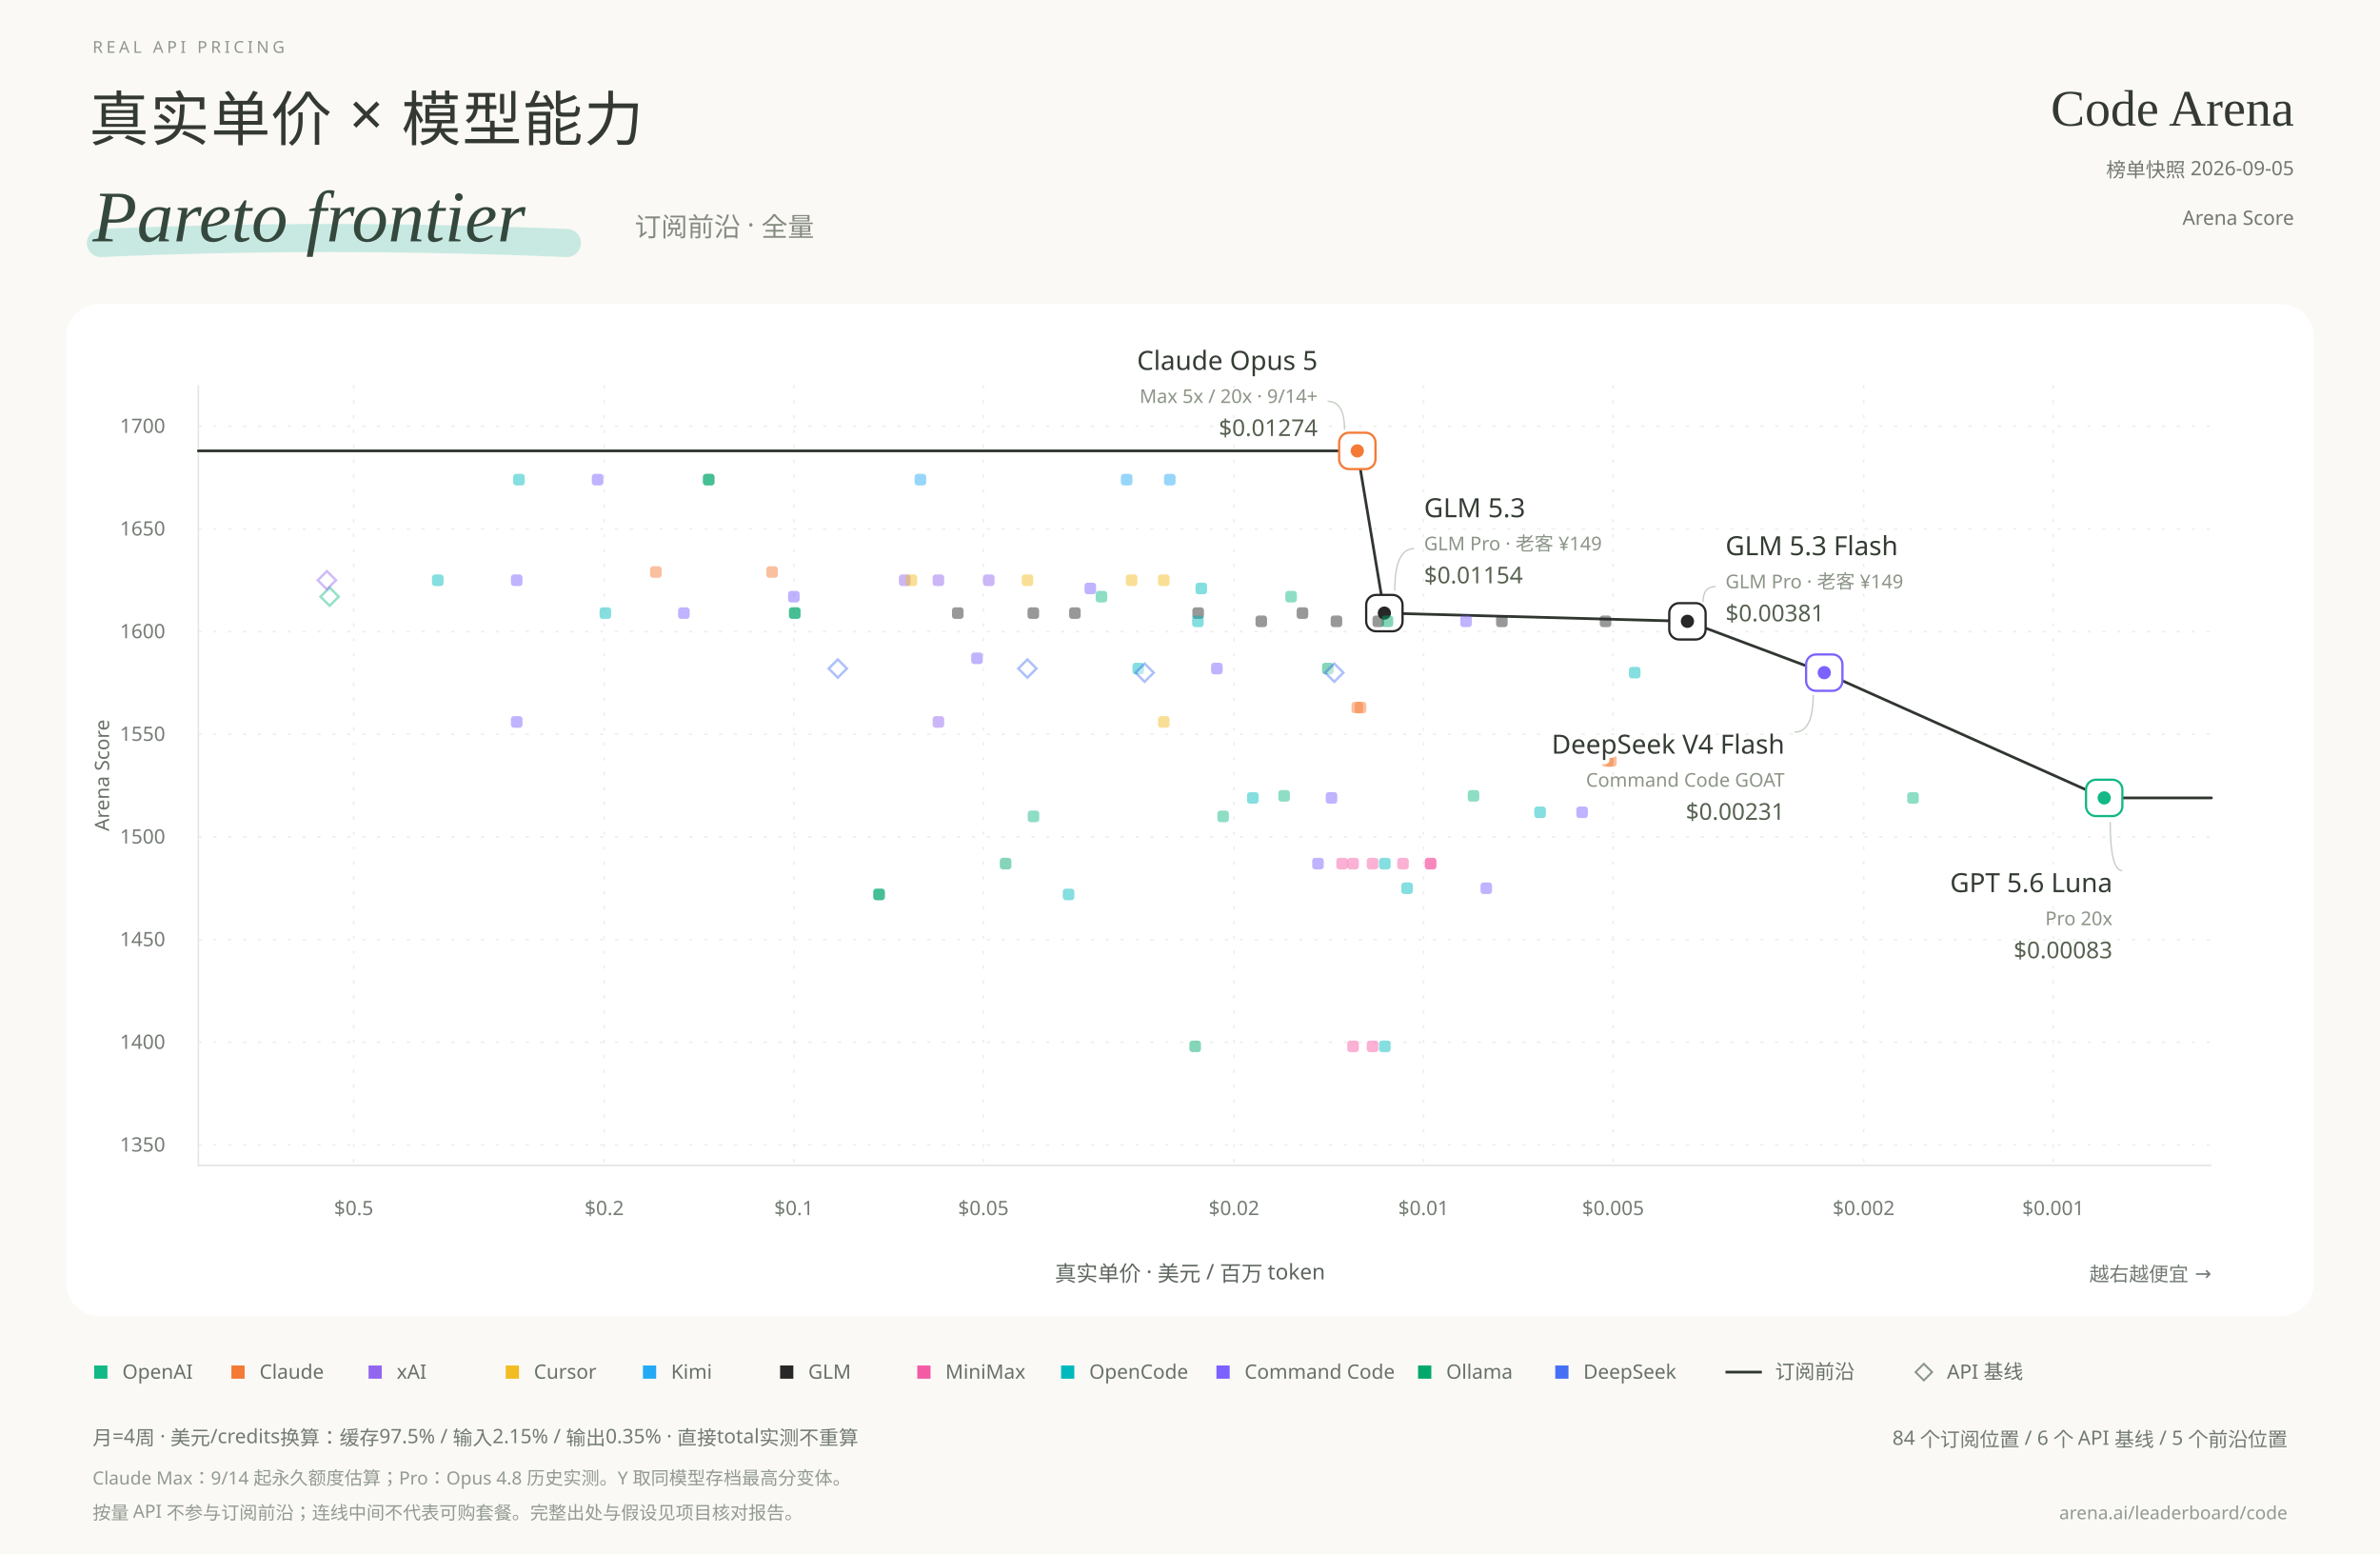
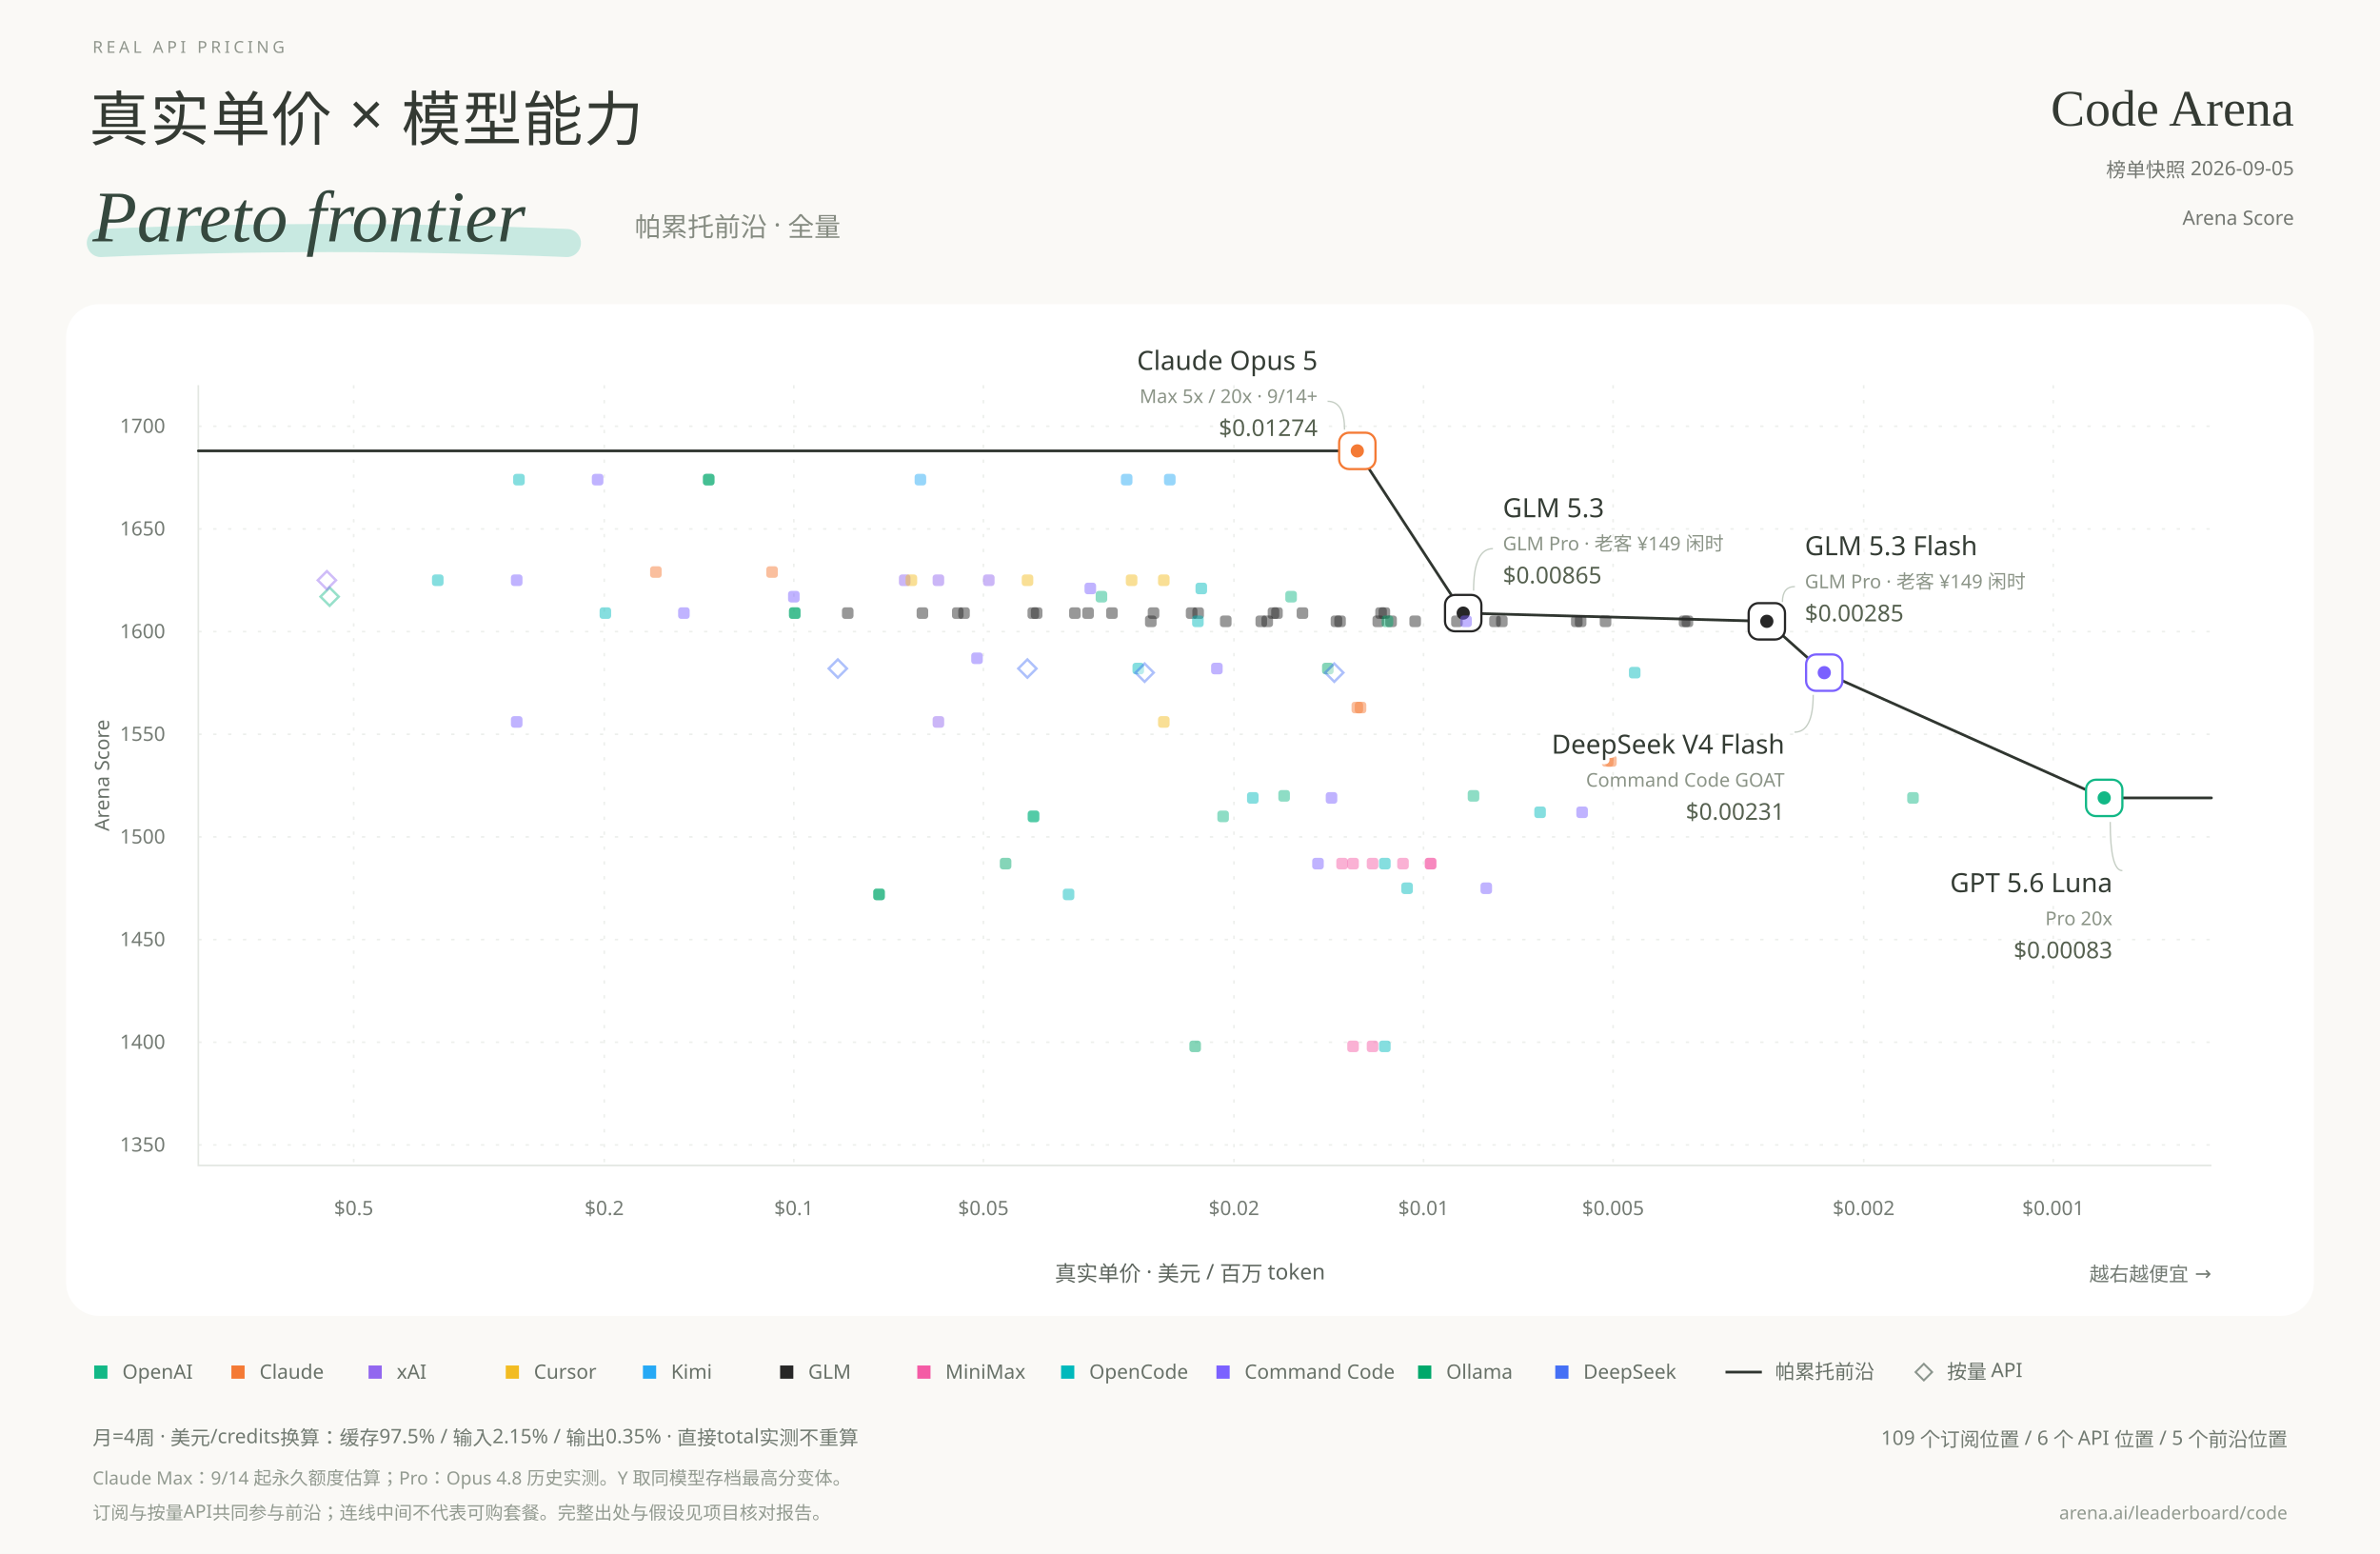
<svg xmlns="http://www.w3.org/2000/svg" width="1440" height="940" viewBox="0 0 1440 940" role="img" aria-labelledby="title desc">
  <style>text{font-family:"Microsoft YaHei","Segoe UI",sans-serif} .serif{font-family:"Times New Roman",serif} .number{font-family:"Segoe UI",sans-serif;font-variant-numeric:tabular-nums} .label-name{paint-order:stroke;stroke:#fff;stroke-width:5px;stroke-linejoin:round} .point:hover{opacity:1}</style>
  <rect width="1440" height="940" fill="#FAF9F6" />
  <text x="56.000" y="32.000" font-size="10" fill="#90968D" text-anchor="start" font-weight="400" letter-spacing="2.1">REAL API PRICING</text>
  <text x="54.000" y="85.000" font-size="36" fill="#343A33" text-anchor="start" font-weight="300" letter-spacing=".8">真实单价 × 模型能力</text>
  <path d="M61 147 Q197 141 343 147" stroke="#9FDDD0" stroke-width="17" stroke-linecap="round" opacity=".55" fill="none" />
  <text x="56.000" y="146.000" font-size="44" fill="#35483E" text-anchor="start" font-weight="400" class="serif" font-style="italic">Pareto frontier</text>
-   <text x="384.000" y="143.000" font-size="16" fill="#858B81" text-anchor="start" font-weight="300">订阅前沿 · 全量</text>
+   <text x="384.000" y="143.000" font-size="16" fill="#858B81" text-anchor="start" font-weight="300">帕累托前沿 · 全量</text>
  <text x="1388.000" y="76.000" font-size="31" fill="#343A33" text-anchor="end" font-weight="400" class="serif">Code Arena</text>
  <text x="1388.000" y="107.000" font-size="12" fill="#737771" text-anchor="end" font-weight="400">榜单快照  2026-09-05</text>
  <text x="1388.000" y="136.000" font-size="12" fill="#737771" text-anchor="end" font-weight="400">Arena Score</text>
  <rect x="40" y="184" width="1360" height="612" rx="20" fill="#FFFFFF" />
  <path d="M1242.299 233V705" stroke="#E8EBE7" stroke-dasharray="2 7" opacity=".8" />
  <text x="1242.299" y="735.000" font-size="12" fill="#747B74" text-anchor="middle" font-weight="400" class="number">$0.001</text>
  <path d="M1127.607 233V705" stroke="#E8EBE7" stroke-dasharray="2 7" opacity=".8" />
  <text x="1127.607" y="735.000" font-size="12" fill="#747B74" text-anchor="middle" font-weight="400" class="number">$0.002</text>
  <path d="M975.991 233V705" stroke="#E8EBE7" stroke-dasharray="2 7" opacity=".8" />
  <text x="975.991" y="735.000" font-size="12" fill="#747B74" text-anchor="middle" font-weight="400" class="number">$0.005</text>
  <path d="M861.299 233V705" stroke="#E8EBE7" stroke-dasharray="2 7" opacity=".8" />
  <text x="861.299" y="735.000" font-size="12" fill="#747B74" text-anchor="middle" font-weight="400" class="number">$0.01</text>
  <path d="M746.606 233V705" stroke="#E8EBE7" stroke-dasharray="2 7" opacity=".8" />
  <text x="746.606" y="735.000" font-size="12" fill="#747B74" text-anchor="middle" font-weight="400" class="number">$0.02</text>
  <path d="M594.991 233V705" stroke="#E8EBE7" stroke-dasharray="2 7" opacity=".8" />
  <text x="594.991" y="735.000" font-size="12" fill="#747B74" text-anchor="middle" font-weight="400" class="number">$0.05</text>
  <path d="M480.299 233V705" stroke="#E8EBE7" stroke-dasharray="2 7" opacity=".8" />
  <text x="480.299" y="735.000" font-size="12" fill="#747B74" text-anchor="middle" font-weight="400" class="number">$0.1</text>
  <path d="M365.606 233V705" stroke="#E8EBE7" stroke-dasharray="2 7" opacity=".8" />
  <text x="365.606" y="735.000" font-size="12" fill="#747B74" text-anchor="middle" font-weight="400" class="number">$0.2</text>
  <path d="M213.991 233V705" stroke="#E8EBE7" stroke-dasharray="2 7" opacity=".8" />
  <text x="213.991" y="735.000" font-size="12" fill="#747B74" text-anchor="middle" font-weight="400" class="number">$0.5</text>
  <path d="M120 692.579H1338" stroke="#E8EBE7" stroke-dasharray="2 7" opacity=".8" />
  <text x="100.000" y="696.579" font-size="12" fill="#747B74" text-anchor="end" font-weight="400" class="number">1350</text>
  <path d="M120 630.474H1338" stroke="#E8EBE7" stroke-dasharray="2 7" opacity=".8" />
  <text x="100.000" y="634.474" font-size="12" fill="#747B74" text-anchor="end" font-weight="400" class="number">1400</text>
  <path d="M120 568.368H1338" stroke="#E8EBE7" stroke-dasharray="2 7" opacity=".8" />
  <text x="100.000" y="572.368" font-size="12" fill="#747B74" text-anchor="end" font-weight="400" class="number">1450</text>
  <path d="M120 506.263H1338" stroke="#E8EBE7" stroke-dasharray="2 7" opacity=".8" />
  <text x="100.000" y="510.263" font-size="12" fill="#747B74" text-anchor="end" font-weight="400" class="number">1500</text>
  <path d="M120 444.158H1338" stroke="#E8EBE7" stroke-dasharray="2 7" opacity=".8" />
  <text x="100.000" y="448.158" font-size="12" fill="#747B74" text-anchor="end" font-weight="400" class="number">1550</text>
  <path d="M120 382.053H1338" stroke="#E8EBE7" stroke-dasharray="2 7" opacity=".8" />
  <text x="100.000" y="386.053" font-size="12" fill="#747B74" text-anchor="end" font-weight="400" class="number">1600</text>
  <path d="M120 319.947H1338" stroke="#E8EBE7" stroke-dasharray="2 7" opacity=".8" />
  <text x="100.000" y="323.947" font-size="12" fill="#747B74" text-anchor="end" font-weight="400" class="number">1650</text>
  <path d="M120 257.842H1338" stroke="#E8EBE7" stroke-dasharray="2 7" opacity=".8" />
  <text x="100.000" y="261.842" font-size="12" fill="#747B74" text-anchor="end" font-weight="400" class="number">1700</text>
  <path d="M120 233V705H1338" fill="none" stroke="#E3E7E2" />
  <text x="66.000" y="469.000" font-size="12" fill="#697169" text-anchor="middle" font-weight="400" transform="rotate(-90 66 469.0)">Arena Score</text>
  <text x="720.000" y="775.000" font-size="13" fill="#5D655E" text-anchor="middle" font-weight="400">真实单价 · 美元 / 百万 token</text>
  <text x="1338.000" y="775.000" font-size="12" fill="#737B74" text-anchor="end" font-weight="400">越右越便宜 →</text>
-   <path id="frontier" d="M120.000,272.747 L821.229,272.747 L837.598,370.874 L1020.966,375.842 L1103.763,406.895 L1273.130,482.663 L1338.000,482.663" fill="none" stroke="#303630" stroke-width="1.65" stroke-linecap="round" stroke-linejoin="round" />
+   <path id="frontier" d="M120.000,272.747 L821.229,272.747 L885.296,370.874 L1069.003,375.842 L1103.763,406.895 L1273.130,482.663 L1338.000,482.663" fill="none" stroke="#303630" stroke-width="1.65" stroke-linecap="round" stroke-linejoin="round" />
  <g class="point" data-billing="subscription" data-frontier="false" data-price="0.03247" data-score="1617" data-x="666.424" data-y="360.937" transform="translate(666.424 360.937)">
    <rect x="-3.5" y="-3.5" width="7" height="7" rx="1.8" fill="#12B886" opacity=".48" />
  </g>
  <g class="point" data-billing="subscription" data-frontier="false" data-price="0.01623" data-score="1617" data-x="781.167" data-y="360.937" transform="translate(781.167 360.937)">
    <rect x="-3.5" y="-3.5" width="7" height="7" rx="1.8" fill="#12B886" opacity=".48" />
  </g>
  <g class="point" data-billing="subscription" data-frontier="false" data-price="0.01259" data-score="1563" data-x="823.189" data-y="428.011" transform="translate(823.189 428.011)">
    <rect x="-3.5" y="-3.5" width="7" height="7" rx="1.8" fill="#F47A35" opacity=".48" />
  </g>
  <g class="point" data-billing="subscription" data-frontier="true" data-price="0.01274" data-score="1688" data-x="821.229" data-y="272.747" transform="translate(821.229 272.747)">
    <rect x="-11" y="-11" width="22" height="22" rx="6" fill="#FFF" stroke="#F47A35" stroke-width="1.35" />
    <circle r="4" fill="#F47A35" />
  </g>
  <g class="point" data-billing="subscription" data-frontier="false" data-price="0.05894" data-score="1625" data-x="567.772" data-y="351.000" transform="translate(567.772 351.000)">
    <rect x="-3.5" y="-3.5" width="7" height="7" rx="1.8" fill="#9267EF" opacity=".48" />
  </g>
  <g class="point" data-billing="subscription" data-frontier="false" data-price="0.04902" data-score="1625" data-x="598.267" data-y="351.000" transform="translate(598.267 351.000)">
    <rect x="-3.5" y="-3.5" width="7" height="7" rx="1.8" fill="#9267EF" opacity=".48" />
  </g>
  <g class="point" data-billing="subscription" data-frontier="false" data-price="0.06667" data-score="1625" data-x="547.381" data-y="351.000" transform="translate(547.381 351.000)">
    <rect x="-3.5" y="-3.5" width="7" height="7" rx="1.8" fill="#9267EF" opacity=".48" />
  </g>
  <g class="point" data-billing="subscription" data-frontier="false" data-price="0.02585" data-score="1625" data-x="704.151" data-y="351.000" transform="translate(704.151 351.000)">
    <rect x="-3.5" y="-3.5" width="7" height="7" rx="1.8" fill="#F2BC22" opacity=".48" />
  </g>
  <g class="point" data-billing="subscription" data-frontier="false" data-price="0.06506" data-score="1625" data-x="551.426" data-y="351.000" transform="translate(551.426 351.000)">
    <rect x="-3.5" y="-3.5" width="7" height="7" rx="1.8" fill="#F2BC22" opacity=".48" />
  </g>
  <g class="point" data-billing="subscription" data-frontier="false" data-price="0.04255" data-score="1625" data-x="621.688" data-y="351.000" transform="translate(621.688 351.000)">
    <rect x="-3.5" y="-3.5" width="7" height="7" rx="1.8" fill="#F2BC22" opacity=".48" />
  </g>
  <g class="point" data-billing="subscription" data-frontier="false" data-price="0.02908" data-score="1625" data-x="684.669" data-y="351.000" transform="translate(684.669 351.000)">
    <rect x="-3.5" y="-3.5" width="7" height="7" rx="1.8" fill="#F2BC22" opacity=".48" />
  </g>
  <g class="point" data-billing="subscription" data-frontier="false" data-price="0.02529" data-score="1674" data-x="707.775" data-y="290.137" transform="translate(707.775 290.137)">
    <rect x="-3.5" y="-3.5" width="7" height="7" rx="1.8" fill="#26A9F5" opacity=".48" />
  </g>
  <g class="point" data-billing="subscription" data-frontier="false" data-price="0.06295" data-score="1674" data-x="556.881" data-y="290.137" transform="translate(556.881 290.137)">
    <rect x="-3.5" y="-3.5" width="7" height="7" rx="1.8" fill="#26A9F5" opacity=".48" />
  </g>
  <g class="point" data-billing="subscription" data-frontier="false" data-price="0.02961" data-score="1674" data-x="681.681" data-y="290.137" transform="translate(681.681 290.137)">
    <rect x="-3.5" y="-3.5" width="7" height="7" rx="1.8" fill="#26A9F5" opacity=".48" />
  </g>
+   <g class="point" data-billing="subscription" data-frontier="false" data-price="0.08211" data-score="1609" data-x="512.914" data-y="370.874" transform="translate(512.914 370.874)">
+     <rect x="-3.5" y="-3.5" width="7" height="7" rx="1.8" fill="#272727" opacity=".48" />
+   </g>
  <g class="point" data-billing="subscription" data-frontier="false" data-price="0.05491" data-score="1609" data-x="579.492" data-y="370.874" transform="translate(579.492 370.874)">
    <rect x="-3.5" y="-3.5" width="7" height="7" rx="1.8" fill="#272727" opacity=".48" />
  </g>
+   <g class="point" data-billing="subscription" data-frontier="false" data-price="0.04115" data-score="1609" data-x="627.224" data-y="370.874" transform="translate(627.224 370.874)">
+     <rect x="-3.5" y="-3.5" width="7" height="7" rx="1.8" fill="#272727" opacity=".48" />
+   </g>
+   <g class="point" data-billing="subscription" data-frontier="false" data-price="0.02711" data-score="1605" data-x="696.276" data-y="375.842" transform="translate(696.276 375.842)">
+     <rect x="-3.5" y="-3.5" width="7" height="7" rx="1.8" fill="#272727" opacity=".48" />
+   </g>
  <g class="point" data-billing="subscription" data-frontier="false" data-price="0.0181" data-score="1605" data-x="763.123" data-y="375.842" transform="translate(763.123 375.842)">
    <rect x="-3.5" y="-3.5" width="7" height="7" rx="1.8" fill="#272727" opacity=".48" />
  </g>
+   <g class="point" data-billing="subscription" data-frontier="false" data-price="0.01357" data-score="1605" data-x="810.786" data-y="375.842" transform="translate(810.786 375.842)">
+     <rect x="-3.5" y="-3.5" width="7" height="7" rx="1.8" fill="#272727" opacity=".48" />
+   </g>
+   <g class="point" data-billing="subscription" data-frontier="false" data-price="0.0341" data-score="1609" data-x="658.319" data-y="370.874" transform="translate(658.319 370.874)">
+     <rect x="-3.5" y="-3.5" width="7" height="7" rx="1.8" fill="#272727" opacity=".48" />
+   </g>
  <g class="point" data-billing="subscription" data-frontier="false" data-price="0.0228" data-score="1609" data-x="724.926" data-y="370.874" transform="translate(724.926 370.874)">
    <rect x="-3.5" y="-3.5" width="7" height="7" rx="1.8" fill="#272727" opacity=".48" />
  </g>
+   <g class="point" data-billing="subscription" data-frontier="false" data-price="0.01709" data-score="1609" data-x="772.624" data-y="370.874" transform="translate(772.624 370.874)">
+     <rect x="-3.5" y="-3.5" width="7" height="7" rx="1.8" fill="#272727" opacity=".48" />
+   </g>
+   <g class="point" data-billing="subscription" data-frontier="false" data-price="0.01126" data-score="1605" data-x="841.663" data-y="375.842" transform="translate(841.663 375.842)">
+     <rect x="-3.5" y="-3.5" width="7" height="7" rx="1.8" fill="#272727" opacity=".48" />
+   </g>
  <g class="point" data-billing="subscription" data-frontier="false" data-price="0.00751" data-score="1605" data-x="908.680" data-y="375.842" transform="translate(908.680 375.842)">
    <rect x="-3.5" y="-3.5" width="7" height="7" rx="1.8" fill="#272727" opacity=".48" />
  </g>
+   <g class="point" data-billing="subscription" data-frontier="false" data-price="0.00563" data-score="1605" data-x="956.355" data-y="375.842" transform="translate(956.355 375.842)">
+     <rect x="-3.5" y="-3.5" width="7" height="7" rx="1.8" fill="#272727" opacity=".48" />
+   </g>
+   <g class="point" data-billing="subscription" data-frontier="false" data-price="0.06249" data-score="1609" data-x="558.095" data-y="370.874" transform="translate(558.095 370.874)">
+     <rect x="-3.5" y="-3.5" width="7" height="7" rx="1.8" fill="#272727" opacity=".48" />
+   </g>
  <g class="point" data-billing="subscription" data-frontier="false" data-price="0.04166" data-score="1609" data-x="625.186" data-y="370.874" transform="translate(625.186 370.874)">
    <rect x="-3.5" y="-3.5" width="7" height="7" rx="1.8" fill="#272727" opacity=".48" />
  </g>
+   <g class="point" data-billing="subscription" data-frontier="false" data-price="0.03125" data-score="1609" data-x="672.761" data-y="370.874" transform="translate(672.761 370.874)">
+     <rect x="-3.5" y="-3.5" width="7" height="7" rx="1.8" fill="#272727" opacity=".48" />
+   </g>
+   <g class="point" data-billing="subscription" data-frontier="false" data-price="0.02061" data-score="1605" data-x="741.635" data-y="375.842" transform="translate(741.635 375.842)">
+     <rect x="-3.5" y="-3.5" width="7" height="7" rx="1.8" fill="#272727" opacity=".48" />
+   </g>
  <g class="point" data-billing="subscription" data-frontier="false" data-price="0.01375" data-score="1605" data-x="808.606" data-y="375.842" transform="translate(808.606 375.842)">
    <rect x="-3.5" y="-3.5" width="7" height="7" rx="1.8" fill="#272727" opacity=".48" />
  </g>
-   <g class="point" data-billing="subscription" data-frontier="true" data-price="0.01154" data-score="1609" data-x="837.598" data-y="370.874" transform="translate(837.598 370.874)">
+   <g class="point" data-billing="subscription" data-frontier="false" data-price="0.01031" data-score="1605" data-x="856.247" data-y="375.842" transform="translate(856.247 375.842)">
+     <rect x="-3.5" y="-3.5" width="7" height="7" rx="1.8" fill="#272727" opacity=".48" />
+   </g>
+   <g class="point" data-billing="subscription" data-frontier="false" data-price="0.01731" data-score="1609" data-x="770.508" data-y="370.874" transform="translate(770.508 370.874)">
+     <rect x="-3.5" y="-3.5" width="7" height="7" rx="1.8" fill="#272727" opacity=".48" />
+   </g>
+   <g class="point" data-billing="subscription" data-frontier="false" data-price="0.01154" data-score="1609" data-x="837.598" data-y="370.874" transform="translate(837.598 370.874)">
+     <rect x="-3.5" y="-3.5" width="7" height="7" rx="1.8" fill="#272727" opacity=".48" />
+   </g>
+   <g class="point" data-billing="subscription" data-frontier="true" data-price="0.00865" data-score="1609" data-x="885.296" data-y="370.874" transform="translate(885.296 370.874)">
    <rect x="-11" y="-11" width="22" height="22" rx="6" fill="#FFF" stroke="#272727" stroke-width="1.35" />
    <circle r="4" fill="#272727" />
  </g>
-   <g class="point" data-billing="subscription" data-frontier="true" data-price="0.00381" data-score="1605" data-x="1020.966" data-y="375.842" transform="translate(1020.966 375.842)">
+   <g class="point" data-billing="subscription" data-frontier="false" data-price="0.00571" data-score="1605" data-x="954.021" data-y="375.842" transform="translate(954.021 375.842)">
+     <rect x="-3.5" y="-3.5" width="7" height="7" rx="1.8" fill="#272727" opacity=".48" />
+   </g>
+   <g class="point" data-billing="subscription" data-frontier="false" data-price="0.00381" data-score="1605" data-x="1020.966" data-y="375.842" transform="translate(1020.966 375.842)">
+     <rect x="-3.5" y="-3.5" width="7" height="7" rx="1.8" fill="#272727" opacity=".48" />
+   </g>
+   <g class="point" data-billing="subscription" data-frontier="true" data-price="0.00285" data-score="1605" data-x="1069.003" data-y="375.842" transform="translate(1069.003 375.842)">
    <rect x="-11" y="-11" width="22" height="22" rx="6" fill="#FFF" stroke="#272727" stroke-width="1.35" />
    <circle r="4" fill="#272727" />
  </g>
+   <g class="point" data-billing="subscription" data-frontier="false" data-price="0.05367" data-score="1609" data-x="583.271" data-y="370.874" transform="translate(583.271 370.874)">
+     <rect x="-3.5" y="-3.5" width="7" height="7" rx="1.8" fill="#272727" opacity=".48" />
+   </g>
  <g class="point" data-billing="subscription" data-frontier="false" data-price="0.03578" data-score="1609" data-x="650.362" data-y="370.874" transform="translate(650.362 370.874)">
    <rect x="-3.5" y="-3.5" width="7" height="7" rx="1.8" fill="#272727" opacity=".48" />
  </g>
+   <g class="point" data-billing="subscription" data-frontier="false" data-price="0.02684" data-score="1609" data-x="697.933" data-y="370.874" transform="translate(697.933 370.874)">
+     <rect x="-3.5" y="-3.5" width="7" height="7" rx="1.8" fill="#272727" opacity=".48" />
+   </g>
+   <g class="point" data-billing="subscription" data-frontier="false" data-price="0.01771" data-score="1605" data-x="766.728" data-y="375.842" transform="translate(766.728 375.842)">
+     <rect x="-3.5" y="-3.5" width="7" height="7" rx="1.8" fill="#272727" opacity=".48" />
+   </g>
  <g class="point" data-billing="subscription" data-frontier="false" data-price="0.0118" data-score="1605" data-x="833.912" data-y="375.842" transform="translate(833.912 375.842)">
    <rect x="-3.5" y="-3.5" width="7" height="7" rx="1.8" fill="#272727" opacity=".48" />
  </g>
+   <g class="point" data-billing="subscription" data-frontier="false" data-price="0.00885" data-score="1605" data-x="881.513" data-y="375.842" transform="translate(881.513 375.842)">
+     <rect x="-3.5" y="-3.5" width="7" height="7" rx="1.8" fill="#272727" opacity=".48" />
+   </g>
+   <g class="point" data-billing="subscription" data-frontier="false" data-price="0.02335" data-score="1609" data-x="720.981" data-y="370.874" transform="translate(720.981 370.874)">
+     <rect x="-3.5" y="-3.5" width="7" height="7" rx="1.8" fill="#272727" opacity=".48" />
+   </g>
  <g class="point" data-billing="subscription" data-frontier="false" data-price="0.01557" data-score="1609" data-x="788.037" data-y="370.874" transform="translate(788.037 370.874)">
    <rect x="-3.5" y="-3.5" width="7" height="7" rx="1.8" fill="#272727" opacity=".48" />
  </g>
+   <g class="point" data-billing="subscription" data-frontier="false" data-price="0.01168" data-score="1609" data-x="835.603" data-y="370.874" transform="translate(835.603 370.874)">
+     <rect x="-3.5" y="-3.5" width="7" height="7" rx="1.8" fill="#272727" opacity=".48" />
+   </g>
+   <g class="point" data-billing="subscription" data-frontier="false" data-price="0.0077" data-score="1605" data-x="904.546" data-y="375.842" transform="translate(904.546 375.842)">
+     <rect x="-3.5" y="-3.5" width="7" height="7" rx="1.8" fill="#272727" opacity=".48" />
+   </g>
  <g class="point" data-billing="subscription" data-frontier="false" data-price="0.00514" data-score="1605" data-x="971.422" data-y="375.842" transform="translate(971.422 375.842)">
+     <rect x="-3.5" y="-3.5" width="7" height="7" rx="1.8" fill="#272727" opacity=".48" />
+   </g>
+   <g class="point" data-billing="subscription" data-frontier="false" data-price="0.00385" data-score="1605" data-x="1019.238" data-y="375.842" transform="translate(1019.238 375.842)">
    <rect x="-3.5" y="-3.5" width="7" height="7" rx="1.8" fill="#272727" opacity=".48" />
  </g>
  <g class="point" data-billing="subscription" data-frontier="false" data-price="0.01205" data-score="1487" data-x="830.443" data-y="522.411" transform="translate(830.443 522.411)">
    <rect x="-3.5" y="-3.5" width="7" height="7" rx="1.8" fill="#F45BA5" opacity=".48" />
  </g>
  <g class="point" data-billing="subscription" data-frontier="false" data-price="0.00975" data-score="1487" data-x="865.488" data-y="522.411" transform="translate(865.488 522.411)">
    <rect x="-3.5" y="-3.5" width="7" height="7" rx="1.8" fill="#F45BA5" opacity=".48" />
  </g>
  <g class="point" data-billing="subscription" data-frontier="false" data-price="0.00974" data-score="1487" data-x="865.658" data-y="522.411" transform="translate(865.658 522.411)">
    <rect x="-3.5" y="-3.5" width="7" height="7" rx="1.8" fill="#F45BA5" opacity=".48" />
  </g>
  <g class="point" data-billing="subscription" data-frontier="false" data-price="0.01294" data-score="1487" data-x="818.652" data-y="522.411" transform="translate(818.652 522.411)">
    <rect x="-3.5" y="-3.5" width="7" height="7" rx="1.8" fill="#F45BA5" opacity=".48" />
  </g>
  <g class="point" data-billing="subscription" data-frontier="false" data-price="0.01078" data-score="1487" data-x="848.871" data-y="522.411" transform="translate(848.871 522.411)">
    <rect x="-3.5" y="-3.5" width="7" height="7" rx="1.8" fill="#F45BA5" opacity=".48" />
  </g>
  <g class="point" data-billing="subscription" data-frontier="false" data-price="0.01347" data-score="1487" data-x="812.010" data-y="522.411" transform="translate(812.010 522.411)">
    <rect x="-3.5" y="-3.5" width="7" height="7" rx="1.8" fill="#F45BA5" opacity=".48" />
  </g>
  <g class="point" data-billing="subscription" data-frontier="false" data-price="0.36765" data-score="1625" data-x="264.868" data-y="351.000" transform="translate(264.868 351.000)">
    <rect x="-3.5" y="-3.5" width="7" height="7" rx="1.8" fill="#00B9BC" opacity=".48" />
  </g>
  <g class="point" data-billing="subscription" data-frontier="false" data-price="0.01867" data-score="1519" data-x="757.993" data-y="482.663" transform="translate(757.993 482.663)">
    <rect x="-3.5" y="-3.5" width="7" height="7" rx="1.8" fill="#00B9BC" opacity=".48" />
  </g>
  <g class="point" data-billing="subscription" data-frontier="false" data-price="0.02282" data-score="1605" data-x="724.781" data-y="375.842" transform="translate(724.781 375.842)">
    <rect x="-3.5" y="-3.5" width="7" height="7" rx="1.8" fill="#00B9BC" opacity=".48" />
  </g>
  <g class="point" data-billing="subscription" data-frontier="false" data-price="0.1992" data-score="1609" data-x="366.269" data-y="370.874" transform="translate(366.269 370.874)">
    <rect x="-3.5" y="-3.5" width="7" height="7" rx="1.8" fill="#00B9BC" opacity=".48" />
  </g>
  <g class="point" data-billing="subscription" data-frontier="false" data-price="0.27322" data-score="1674" data-x="313.987" data-y="290.137" transform="translate(313.987 290.137)">
    <rect x="-3.5" y="-3.5" width="7" height="7" rx="1.8" fill="#00B9BC" opacity=".48" />
  </g>
  <g class="point" data-billing="subscription" data-frontier="false" data-price="0.03662" data-score="1472" data-x="646.522" data-y="541.042" transform="translate(646.522 541.042)">
    <rect x="-3.5" y="-3.5" width="7" height="7" rx="1.8" fill="#00B9BC" opacity=".48" />
  </g>
  <g class="point" data-billing="subscription" data-frontier="false" data-price="0.01062" data-score="1475" data-x="851.345" data-y="537.316" transform="translate(851.345 537.316)">
    <rect x="-3.5" y="-3.5" width="7" height="7" rx="1.8" fill="#00B9BC" opacity=".48" />
  </g>
  <g class="point" data-billing="subscription" data-frontier="false" data-price="0.01152" data-score="1487" data-x="837.885" data-y="522.411" transform="translate(837.885 522.411)">
    <rect x="-3.5" y="-3.5" width="7" height="7" rx="1.8" fill="#00B9BC" opacity=".48" />
  </g>
  <g class="point" data-billing="subscription" data-frontier="false" data-price="0.01152" data-score="1398" data-x="837.885" data-y="632.958" transform="translate(837.885 632.958)">
    <rect x="-3.5" y="-3.5" width="7" height="7" rx="1.8" fill="#00B9BC" opacity=".48" />
  </g>
  <g class="point" data-billing="subscription" data-frontier="false" data-price="0.02838" data-score="1582" data-x="688.701" data-y="404.411" transform="translate(688.701 404.411)">
    <rect x="-3.5" y="-3.5" width="7" height="7" rx="1.8" fill="#00B9BC" opacity=".48" />
  </g>
  <g class="point" data-billing="subscription" data-frontier="false" data-price="0.00462" data-score="1580" data-x="989.070" data-y="406.895" transform="translate(989.070 406.895)">
    <rect x="-3.5" y="-3.5" width="7" height="7" rx="1.8" fill="#00B9BC" opacity=".48" />
  </g>
  <g class="point" data-billing="subscription" data-frontier="false" data-price="0.02254" data-score="1621" data-x="726.823" data-y="355.968" transform="translate(726.823 355.968)">
    <rect x="-3.5" y="-3.5" width="7" height="7" rx="1.8" fill="#00B9BC" opacity=".48" />
  </g>
  <g class="point" data-billing="subscription" data-frontier="false" data-price="0.00653" data-score="1512" data-x="931.817" data-y="491.358" transform="translate(931.817 491.358)">
    <rect x="-3.5" y="-3.5" width="7" height="7" rx="1.8" fill="#00B9BC" opacity=".48" />
  </g>
  <g class="point" data-billing="subscription" data-frontier="false" data-price="0.1" data-score="1617" data-x="480.299" data-y="360.937" transform="translate(480.299 360.937)">
    <rect x="-3.5" y="-3.5" width="7" height="7" rx="1.8" fill="#7B61FF" opacity=".48" />
  </g>
  <g class="point" data-billing="subscription" data-frontier="false" data-price="0.0056" data-score="1512" data-x="957.239" data-y="491.358" transform="translate(957.239 491.358)">
    <rect x="-3.5" y="-3.5" width="7" height="7" rx="1.8" fill="#7B61FF" opacity=".48" />
  </g>
  <g class="point" data-billing="subscription" data-frontier="true" data-price="0.00231" data-score="1580" data-x="1103.763" data-y="406.895" transform="translate(1103.763 406.895)">
    <rect x="-11" y="-11" width="22" height="22" rx="6" fill="#FFF" stroke="#7B61FF" stroke-width="1.35" />
    <circle r="4" fill="#7B61FF" />
  </g>
  <g class="point" data-billing="subscription" data-frontier="false" data-price="0.01471" data-score="1487" data-x="797.438" data-y="522.411" transform="translate(797.438 522.411)">
    <rect x="-3.5" y="-3.5" width="7" height="7" rx="1.8" fill="#7B61FF" opacity=".48" />
  </g>
  <g class="point" data-billing="subscription" data-frontier="false" data-price="0.00856" data-score="1605" data-x="887.026" data-y="375.842" transform="translate(887.026 375.842)">
    <rect x="-3.5" y="-3.5" width="7" height="7" rx="1.8" fill="#7B61FF" opacity=".48" />
  </g>
  <g class="point" data-billing="subscription" data-frontier="false" data-price="0.02129" data-score="1582" data-x="736.264" data-y="404.411" transform="translate(736.264 404.411)">
    <rect x="-3.5" y="-3.5" width="7" height="7" rx="1.8" fill="#7B61FF" opacity=".48" />
  </g>
  <g class="point" data-billing="subscription" data-frontier="false" data-price="0.014" data-score="1519" data-x="805.624" data-y="482.663" transform="translate(805.624 482.663)">
    <rect x="-3.5" y="-3.5" width="7" height="7" rx="1.8" fill="#7B61FF" opacity=".48" />
  </g>
  <g class="point" data-billing="subscription" data-frontier="false" data-price="0.00795" data-score="1475" data-x="899.259" data-y="537.316" transform="translate(899.259 537.316)">
    <rect x="-3.5" y="-3.5" width="7" height="7" rx="1.8" fill="#7B61FF" opacity=".48" />
  </g>
  <g class="point" data-billing="subscription" data-frontier="false" data-price="0.03382" data-score="1621" data-x="659.684" data-y="355.968" transform="translate(659.684 355.968)">
    <rect x="-3.5" y="-3.5" width="7" height="7" rx="1.8" fill="#7B61FF" opacity=".48" />
  </g>
  <g class="point" data-billing="subscription" data-frontier="false" data-price="0.14948" data-score="1609" data-x="413.783" data-y="370.874" transform="translate(413.783 370.874)">
    <rect x="-3.5" y="-3.5" width="7" height="7" rx="1.8" fill="#7B61FF" opacity=".48" />
  </g>
  <g class="point" data-billing="subscription" data-frontier="false" data-price="0.20492" data-score="1674" data-x="361.585" data-y="290.137" transform="translate(361.585 290.137)">
    <rect x="-3.5" y="-3.5" width="7" height="7" rx="1.8" fill="#7B61FF" opacity=".48" />
  </g>
  <g class="point" data-billing="subscription" data-frontier="false" data-price="0.27548" data-score="1556" data-x="312.624" data-y="436.705" transform="translate(312.624 436.705)">
    <rect x="-3.5" y="-3.5" width="7" height="7" rx="1.8" fill="#7B61FF" opacity=".48" />
  </g>
  <g class="point" data-billing="subscription" data-frontier="false" data-price="0.27548" data-score="1625" data-x="312.624" data-y="351.000" transform="translate(312.624 351.000)">
    <rect x="-3.5" y="-3.5" width="7" height="7" rx="1.8" fill="#7B61FF" opacity=".48" />
  </g>
  <g class="point" data-billing="subscription" data-frontier="false" data-price="0.05118" data-score="1587" data-x="591.132" data-y="398.200" transform="translate(591.132 398.200)">
    <rect x="-3.5" y="-3.5" width="7" height="7" rx="1.8" fill="#7B61FF" opacity=".48" />
  </g>
  <g class="point" data-billing="subscription" data-frontier="false" data-price="0.01419" data-score="1582" data-x="803.394" data-y="404.411" transform="translate(803.394 404.411)">
    <rect x="-3.5" y="-3.5" width="7" height="7" rx="1.8" fill="#00A86B" opacity=".48" />
  </g>
  <g class="point" data-billing="subscription" data-frontier="false" data-price="0.09965" data-score="1609" data-x="480.879" data-y="370.874" transform="translate(480.879 370.874)">
    <rect x="-3.5" y="-3.5" width="7" height="7" rx="1.8" fill="#00A86B" opacity=".48" />
  </g>
  <g class="point" data-billing="subscription" data-frontier="false" data-price="0.01141" data-score="1605" data-x="839.473" data-y="375.842" transform="translate(839.473 375.842)">
    <rect x="-3.5" y="-3.5" width="7" height="7" rx="1.8" fill="#00A86B" opacity=".48" />
  </g>
  <g class="point" data-billing="subscription" data-frontier="false" data-price="0.13652" data-score="1674" data-x="428.789" data-y="290.137" transform="translate(428.789 290.137)">
    <rect x="-3.5" y="-3.5" width="7" height="7" rx="1.8" fill="#00A86B" opacity=".48" />
  </g>
  <g class="point" data-billing="subscription" data-frontier="false" data-price="0.07323" data-score="1472" data-x="531.852" data-y="541.042" transform="translate(531.852 541.042)">
    <rect x="-3.5" y="-3.5" width="7" height="7" rx="1.8" fill="#00A86B" opacity=".48" />
  </g>
  <g class="point" data-billing="subscription" data-frontier="false" data-price="0.0461" data-score="1487" data-x="608.429" data-y="522.411" transform="translate(608.429 522.411)">
    <rect x="-3.5" y="-3.5" width="7" height="7" rx="1.8" fill="#00A86B" opacity=".48" />
  </g>
  <g class="point" data-billing="subscription" data-frontier="false" data-price="0.02305" data-score="1398" data-x="723.121" data-y="632.958" transform="translate(723.121 632.958)">
    <rect x="-3.5" y="-3.5" width="7" height="7" rx="1.8" fill="#00A86B" opacity=".48" />
  </g>
  <g class="point" data-billing="subscription" data-frontier="false" data-price="0.09967" data-score="1609" data-x="480.846" data-y="370.874" transform="translate(480.846 370.874)">
    <rect x="-3.5" y="-3.5" width="7" height="7" rx="1.8" fill="#00A86B" opacity=".48" />
  </g>
  <g class="point" data-billing="subscription" data-frontier="false" data-price="0.1365" data-score="1674" data-x="428.813" data-y="290.137" transform="translate(428.813 290.137)">
    <rect x="-3.5" y="-3.5" width="7" height="7" rx="1.8" fill="#00A86B" opacity=".48" />
  </g>
  <g class="point" data-billing="subscription" data-frontier="false" data-price="0.07322" data-score="1472" data-x="531.875" data-y="541.042" transform="translate(531.875 541.042)">
    <rect x="-3.5" y="-3.5" width="7" height="7" rx="1.8" fill="#00A86B" opacity=".48" />
  </g>
  <g class="point" data-billing="subscription" data-frontier="false" data-price="0.01665" data-score="1520" data-x="776.940" data-y="481.421" transform="translate(776.940 481.421)">
    <rect x="-3.5" y="-3.5" width="7" height="7" rx="1.8" fill="#12B886" opacity=".48" />
  </g>
  <g class="point" data-billing="subscription" data-frontier="false" data-price="0.00167" data-score="1519" data-x="1157.444" data-y="482.663" transform="translate(1157.444 482.663)">
    <rect x="-3.5" y="-3.5" width="7" height="7" rx="1.8" fill="#12B886" opacity=".48" />
  </g>
+   <g class="point" data-billing="subscription" data-frontier="false" data-price="0.04162" data-score="1510" data-x="625.345" data-y="493.842" transform="translate(625.345 493.842)">
+     <rect x="-3.5" y="-3.5" width="7" height="7" rx="1.8" fill="#12B886" opacity=".48" />
+   </g>
  <g class="point" data-billing="subscription" data-frontier="false" data-price="0.04163" data-score="1510" data-x="625.305" data-y="493.842" transform="translate(625.305 493.842)">
    <rect x="-3.5" y="-3.5" width="7" height="7" rx="1.8" fill="#12B886" opacity=".48" />
  </g>
  <g class="point" data-billing="subscription" data-frontier="false" data-price="0.00833" data-score="1520" data-x="891.533" data-y="481.421" transform="translate(891.533 481.421)">
    <rect x="-3.5" y="-3.5" width="7" height="7" rx="1.8" fill="#12B886" opacity=".48" />
  </g>
  <g class="point" data-billing="subscription" data-frontier="true" data-price="0.00083" data-score="1519" data-x="1273.130" data-y="482.663" transform="translate(1273.130 482.663)">
    <rect x="-11" y="-11" width="22" height="22" rx="6" fill="#FFF" stroke="#12B886" stroke-width="1.35" />
    <circle r="4" fill="#12B886" />
  </g>
  <g class="point" data-billing="subscription" data-frontier="false" data-price="0.02081" data-score="1510" data-x="740.037" data-y="493.842" transform="translate(740.037 493.842)">
    <rect x="-3.5" y="-3.5" width="7" height="7" rx="1.8" fill="#12B886" opacity=".48" />
  </g>
  <g class="point" data-billing="subscription" data-frontier="false" data-price="0.00504" data-score="1537" data-x="974.673" data-y="460.305" transform="translate(974.673 460.305)">
    <rect x="-3.5" y="-3.5" width="7" height="7" rx="1.8" fill="#F47A35" opacity=".48" />
  </g>
  <g class="point" data-billing="subscription" data-frontier="false" data-price="0.0051" data-score="1537" data-x="972.715" data-y="460.305" transform="translate(972.715 460.305)">
    <rect x="-3.5" y="-3.5" width="7" height="7" rx="1.8" fill="#F47A35" opacity=".48" />
  </g>
  <g class="point" data-billing="subscription" data-frontier="false" data-price="0.01274" data-score="1563" data-x="821.229" data-y="428.011" transform="translate(821.229 428.011)">
    <rect x="-3.5" y="-3.5" width="7" height="7" rx="1.8" fill="#F47A35" opacity=".48" />
  </g>
-   <g class="point" data-billing="subscription" data-frontier="false" data-price="0.16561" data-score="1629" data-x="396.827" data-y="346.032" transform="translate(396.827 346.032)">
+   <g class="point" data-billing="subscription" data-frontier="false" data-price="0.1656" data-score="1629" data-x="396.837" data-y="346.032" transform="translate(396.837 346.032)">
    <rect x="-3.5" y="-3.5" width="7" height="7" rx="1.8" fill="#F47A35" opacity=".48" />
  </g>
  <g class="point" data-billing="subscription" data-frontier="false" data-price="0.10828" data-score="1629" data-x="467.136" data-y="346.032" transform="translate(467.136 346.032)">
    <rect x="-3.5" y="-3.5" width="7" height="7" rx="1.8" fill="#F47A35" opacity=".48" />
  </g>
  <g class="point" data-billing="subscription" data-frontier="false" data-price="0.02585" data-score="1556" data-x="704.151" data-y="436.705" transform="translate(704.151 436.705)">
    <rect x="-3.5" y="-3.5" width="7" height="7" rx="1.8" fill="#F2BC22" opacity=".48" />
  </g>
  <g class="point" data-billing="subscription" data-frontier="false" data-price="0.05894" data-score="1556" data-x="567.772" data-y="436.705" transform="translate(567.772 436.705)">
    <rect x="-3.5" y="-3.5" width="7" height="7" rx="1.8" fill="#9267EF" opacity=".48" />
  </g>
  <g class="point" data-billing="subscription" data-frontier="false" data-price="0.01205" data-score="1398" data-x="830.443" data-y="632.958" transform="translate(830.443 632.958)">
    <rect x="-3.5" y="-3.5" width="7" height="7" rx="1.8" fill="#F45BA5" opacity=".48" />
  </g>
  <g class="point" data-billing="subscription" data-frontier="false" data-price="0.01294" data-score="1398" data-x="818.652" data-y="632.958" transform="translate(818.652 632.958)">
    <rect x="-3.5" y="-3.5" width="7" height="7" rx="1.8" fill="#F45BA5" opacity=".48" />
  </g>
  <g class="point" data-billing="metered" data-frontier="false" data-price="0.01386" data-score="1580" data-x="807.287" data-y="406.895" transform="translate(807.287 406.895)">
    <path d="M0 -5.5L5.5 0 0 5.5 -5.5 0Z" fill="white" stroke="#4570F5" stroke-width="1.5" opacity=".44" />
  </g>
  <g class="point" data-billing="metered" data-frontier="false" data-price="0.02773" data-score="1580" data-x="692.535" data-y="406.895" transform="translate(692.535 406.895)">
    <path d="M0 -5.5L5.5 0 0 5.5 -5.5 0Z" fill="white" stroke="#4570F5" stroke-width="1.5" opacity=".44" />
  </g>
  <g class="point" data-billing="metered" data-frontier="false" data-price="0.04257" data-score="1582" data-x="621.610" data-y="404.411" transform="translate(621.610 404.411)">
    <path d="M0 -5.5L5.5 0 0 5.5 -5.5 0Z" fill="white" stroke="#4570F5" stroke-width="1.5" opacity=".44" />
  </g>
  <g class="point" data-billing="metered" data-frontier="false" data-price="0.08514" data-score="1582" data-x="506.918" data-y="404.411" transform="translate(506.918 404.411)">
    <path d="M0 -5.5L5.5 0 0 5.5 -5.5 0Z" fill="white" stroke="#4570F5" stroke-width="1.5" opacity=".44" />
  </g>
  <g class="point" data-billing="metered" data-frontier="false" data-price="0.546" data-score="1617" data-x="199.428" data-y="360.937" transform="translate(199.428 360.937)">
    <path d="M0 -5.5L5.5 0 0 5.5 -5.5 0Z" fill="white" stroke="#12B886" stroke-width="1.5" opacity=".44" />
  </g>
  <g class="point" data-billing="metered" data-frontier="false" data-price="0.5515" data-score="1625" data-x="197.770" data-y="351.000" transform="translate(197.770 351.000)">
    <path d="M0 -5.5L5.5 0 0 5.5 -5.5 0Z" fill="white" stroke="#9267EF" stroke-width="1.5" opacity=".44" />
  </g>
  <g class="front-label" data-model="claude-opus-5">
    <path d="M813.512,259.885Q813.512,242.747 803.229,242.747" stroke="#C4CDC3" stroke-width=".8" fill="none" />
    <text x="797.229" y="223.747" font-size="16" fill="#343C34" text-anchor="end" font-weight="400" class="label-name">Claude Opus 5</text>
    <text x="797.229" y="243.747" font-size="11.5" fill="#8B9487" text-anchor="end" font-weight="400">Max 5x / 20x · 9/14+</text>
    <text x="797.229" y="263.747" font-size="14" fill="#566150" text-anchor="end" font-weight="400" class="number">$0.01274</text>
  </g>
  <g class="front-label" data-model="glm-5.3">
-     <path d="M843.884,357.254Q843.884,331.874 855.598,331.874" stroke="#C4CDC3" stroke-width=".8" fill="none" />
-     <text x="861.598" y="312.874" font-size="16" fill="#343C34" text-anchor="start" font-weight="400" class="label-name">GLM 5.3</text>
-     <text x="861.598" y="332.874" font-size="11.5" fill="#8B9487" text-anchor="start" font-weight="400">GLM Pro · 老客 ¥149</text>
-     <text x="861.598" y="352.874" font-size="14" fill="#566150" text-anchor="start" font-weight="400" class="number">$0.01154</text>
+     <path d="M891.582,357.254Q891.582,331.874 903.296,331.874" stroke="#C4CDC3" stroke-width=".8" fill="none" />
+     <text x="909.296" y="312.874" font-size="16" fill="#343C34" text-anchor="start" font-weight="400" class="label-name">GLM 5.3</text>
+     <text x="909.296" y="332.874" font-size="11.5" fill="#8B9487" text-anchor="start" font-weight="400">GLM Pro · 老客 ¥149 闲时</text>
+     <text x="909.296" y="352.874" font-size="14" fill="#566150" text-anchor="start" font-weight="400" class="number">$0.00865</text>
  </g>
  <g class="front-label" data-model="glm-5.3-flash">
-     <path d="M1030.404,364.183Q1030.404,354.842 1037.966,354.842" stroke="#C4CDC3" stroke-width=".8" fill="none" />
-     <text x="1043.966" y="335.842" font-size="16" fill="#343C34" text-anchor="start" font-weight="400" class="label-name">GLM 5.3 Flash</text>
-     <text x="1043.966" y="355.842" font-size="11.5" fill="#8B9487" text-anchor="start" font-weight="400">GLM Pro · 老客 ¥149</text>
-     <text x="1043.966" y="375.842" font-size="14" fill="#566150" text-anchor="start" font-weight="400" class="number">$0.00381</text>
+     <path d="M1078.441,364.183Q1078.441,354.842 1086.003,354.842" stroke="#C4CDC3" stroke-width=".8" fill="none" />
+     <text x="1092.003" y="335.842" font-size="16" fill="#343C34" text-anchor="start" font-weight="400" class="label-name">GLM 5.3 Flash</text>
+     <text x="1092.003" y="355.842" font-size="11.5" fill="#8B9487" text-anchor="start" font-weight="400">GLM Pro · 老客 ¥149 闲时</text>
+     <text x="1092.003" y="375.842" font-size="14" fill="#566150" text-anchor="start" font-weight="400" class="number">$0.00285</text>
  </g>
  <g class="front-label" data-model="deepseek-v4-flash">
    <path d="M1097.055,420.311Q1097.055,442.895 1085.763,442.895" stroke="#C4CDC3" stroke-width=".8" fill="none" />
    <text x="1079.763" y="455.895" font-size="16" fill="#343C34" text-anchor="end" font-weight="400" class="label-name">DeepSeek V4 Flash</text>
    <text x="1079.763" y="475.895" font-size="11.5" fill="#8B9487" text-anchor="end" font-weight="400">Command Code GOAT</text>
    <text x="1079.763" y="495.895" font-size="14" fill="#566150" text-anchor="end" font-weight="400" class="number">$0.00231</text>
  </g>
  <g class="front-label" data-model="gpt-5.6-luna">
    <path d="M1276.768,497.215Q1276.768,526.663 1284.130,526.663" stroke="#C4CDC3" stroke-width=".8" fill="none" />
    <text x="1278.130" y="539.663" font-size="16" fill="#343C34" text-anchor="end" font-weight="400" class="label-name">GPT 5.6 Luna</text>
    <text x="1278.130" y="559.663" font-size="11.5" fill="#8B9487" text-anchor="end" font-weight="400">Pro 20x</text>
    <text x="1278.130" y="579.663" font-size="14" fill="#566150" text-anchor="end" font-weight="400" class="number">$0.00083</text>
  </g>
  <rect x="57" y="826" width="8" height="8" fill="#12B886" />
  <text x="74.000" y="834.000" font-size="12" fill="#687168" text-anchor="start" font-weight="400">OpenAI</text>
  <rect x="140" y="826" width="8" height="8" fill="#F47A35" />
  <text x="157.000" y="834.000" font-size="12" fill="#687168" text-anchor="start" font-weight="400">Claude</text>
  <rect x="223" y="826" width="8" height="8" fill="#9267EF" />
  <text x="240.000" y="834.000" font-size="12" fill="#687168" text-anchor="start" font-weight="400">xAI</text>
  <rect x="306" y="826" width="8" height="8" fill="#F2BC22" />
  <text x="323.000" y="834.000" font-size="12" fill="#687168" text-anchor="start" font-weight="400">Cursor</text>
  <rect x="389" y="826" width="8" height="8" fill="#26A9F5" />
  <text x="406.000" y="834.000" font-size="12" fill="#687168" text-anchor="start" font-weight="400">Kimi</text>
  <rect x="472" y="826" width="8" height="8" fill="#272727" />
  <text x="489.000" y="834.000" font-size="12" fill="#687168" text-anchor="start" font-weight="400">GLM</text>
  <rect x="555" y="826" width="8" height="8" fill="#F45BA5" />
  <text x="572.000" y="834.000" font-size="12" fill="#687168" text-anchor="start" font-weight="400">MiniMax</text>
  <rect x="642" y="826" width="8" height="8" fill="#00B9BC" />
  <text x="659.000" y="834.000" font-size="12" fill="#687168" text-anchor="start" font-weight="400">OpenCode</text>
  <rect x="736" y="826" width="8" height="8" fill="#7B61FF" />
  <text x="753.000" y="834.000" font-size="12" fill="#687168" text-anchor="start" font-weight="400">Command Code</text>
  <rect x="858" y="826" width="8" height="8" fill="#00A86B" />
  <text x="875.000" y="834.000" font-size="12" fill="#687168" text-anchor="start" font-weight="400">Ollama</text>
  <rect x="941" y="826" width="8" height="8" fill="#4570F5" />
  <text x="958.000" y="834.000" font-size="12" fill="#687168" text-anchor="start" font-weight="400">DeepSeek</text>
  <path d="M1044 830h22" stroke="#303630" stroke-width="1.65" />
-   <text x="1074.000" y="834.000" font-size="12" fill="#687168" text-anchor="start" font-weight="400">订阅前沿</text>
+   <text x="1074.000" y="834.000" font-size="12" fill="#687168" text-anchor="start" font-weight="400">帕累托前沿</text>
  <path d="M1164 825l5 5-5 5-5-5Z" fill="none" stroke="#8B958D" stroke-width="1.2" />
-   <text x="1178.000" y="834.000" font-size="12" fill="#687168" text-anchor="start" font-weight="400">API 基线</text>
+   <text x="1178.000" y="834.000" font-size="12" fill="#687168" text-anchor="start" font-weight="400">按量 API</text>
  <text x="56.000" y="874.000" font-size="12" fill="#727B72" text-anchor="start" font-weight="400">月=4周 · 美元/credits换算：缓存97.5% / 输入2.15% / 输出0.35% · 直接total实测不重算</text>
-   <text x="1384.000" y="874.000" font-size="12" fill="#727B72" text-anchor="end" font-weight="400">84 个订阅位置 / 6 个 API 基线 / 5 个前沿位置</text>
+   <text x="1384.000" y="874.000" font-size="12" fill="#727B72" text-anchor="end" font-weight="400">109 个订阅位置 / 6 个 API 位置 / 5 个前沿位置</text>
  <text x="56.000" y="898.000" font-size="11" fill="#929A90" text-anchor="start" font-weight="400">Claude Max：9/14 起永久额度估算；Pro：Opus 4.8 历史实测。Y 取同模型存档最高分变体。</text>
-   <text x="56.000" y="919.000" font-size="11" fill="#929A90" text-anchor="start" font-weight="400">按量 API 不参与订阅前沿；连线中间不代表可购套餐。完整出处与假设见项目核对报告。</text>
+   <text x="56.000" y="919.000" font-size="11" fill="#929A90" text-anchor="start" font-weight="400">订阅与按量API共同参与前沿；连线中间不代表可购套餐。完整出处与假设见项目核对报告。</text>
  <text x="1384.000" y="919.000" font-size="11" fill="#929A90" text-anchor="end" font-weight="400">arena.ai/leaderboard/code</text>
</svg>
